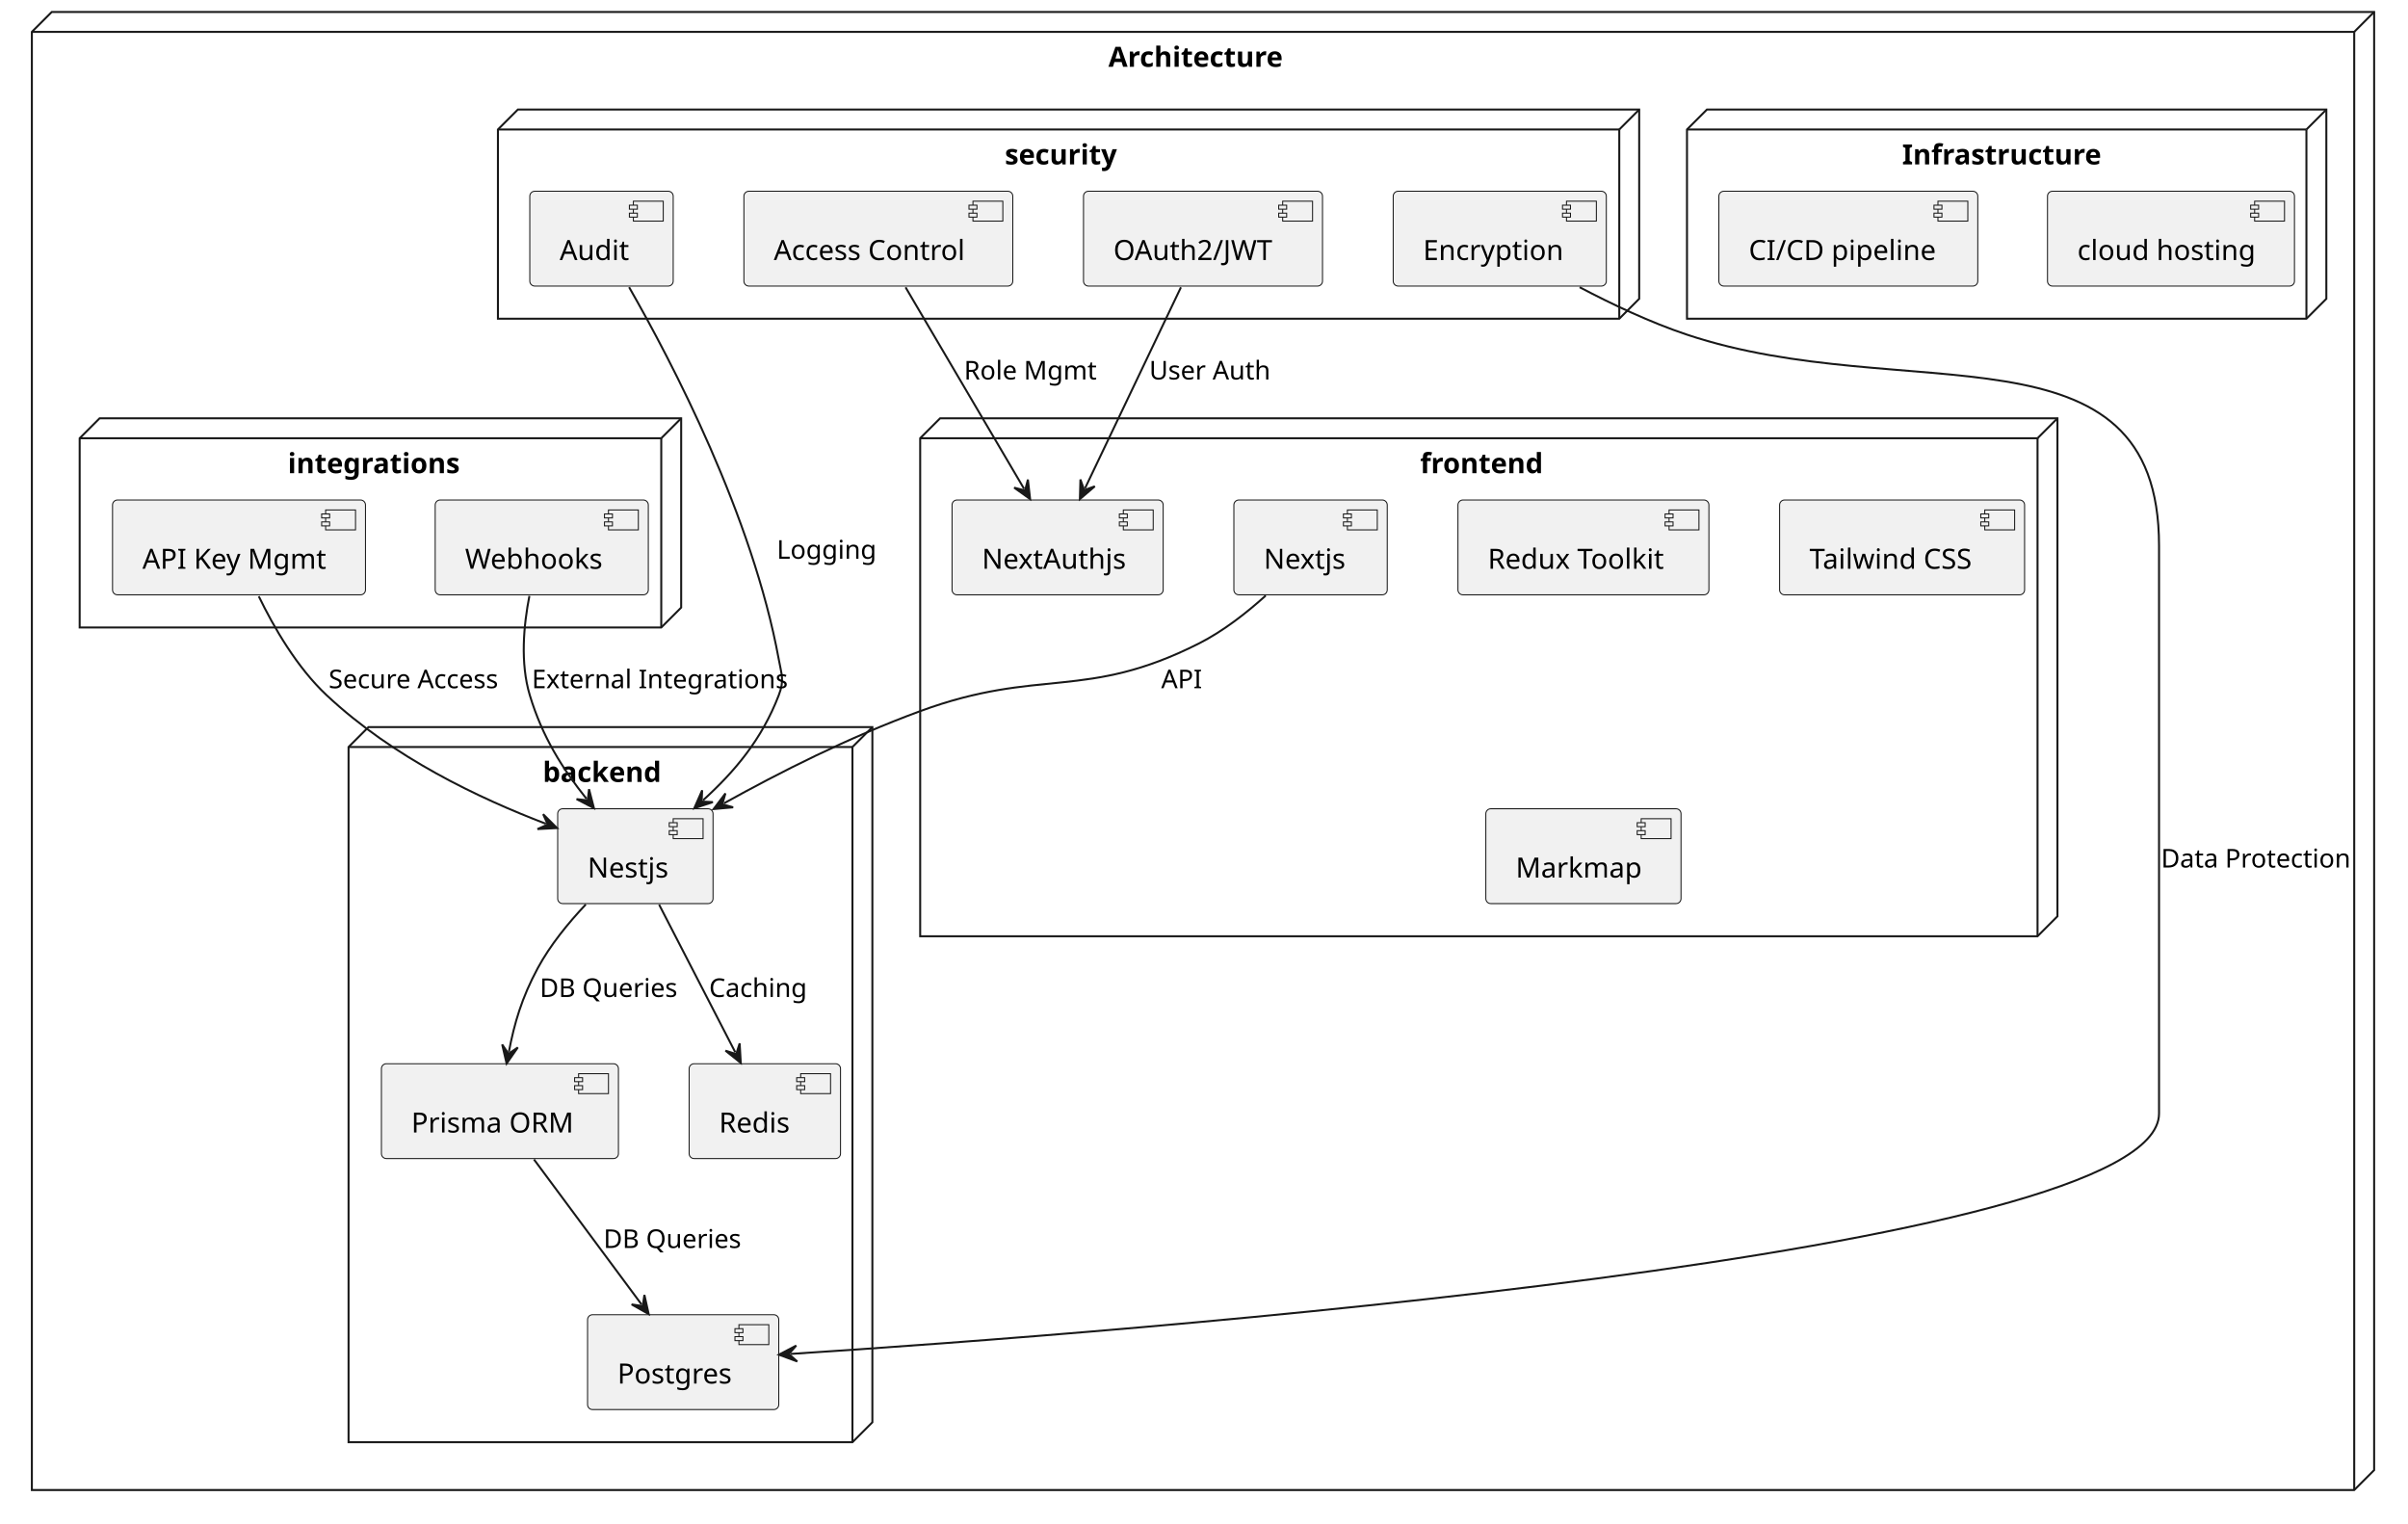
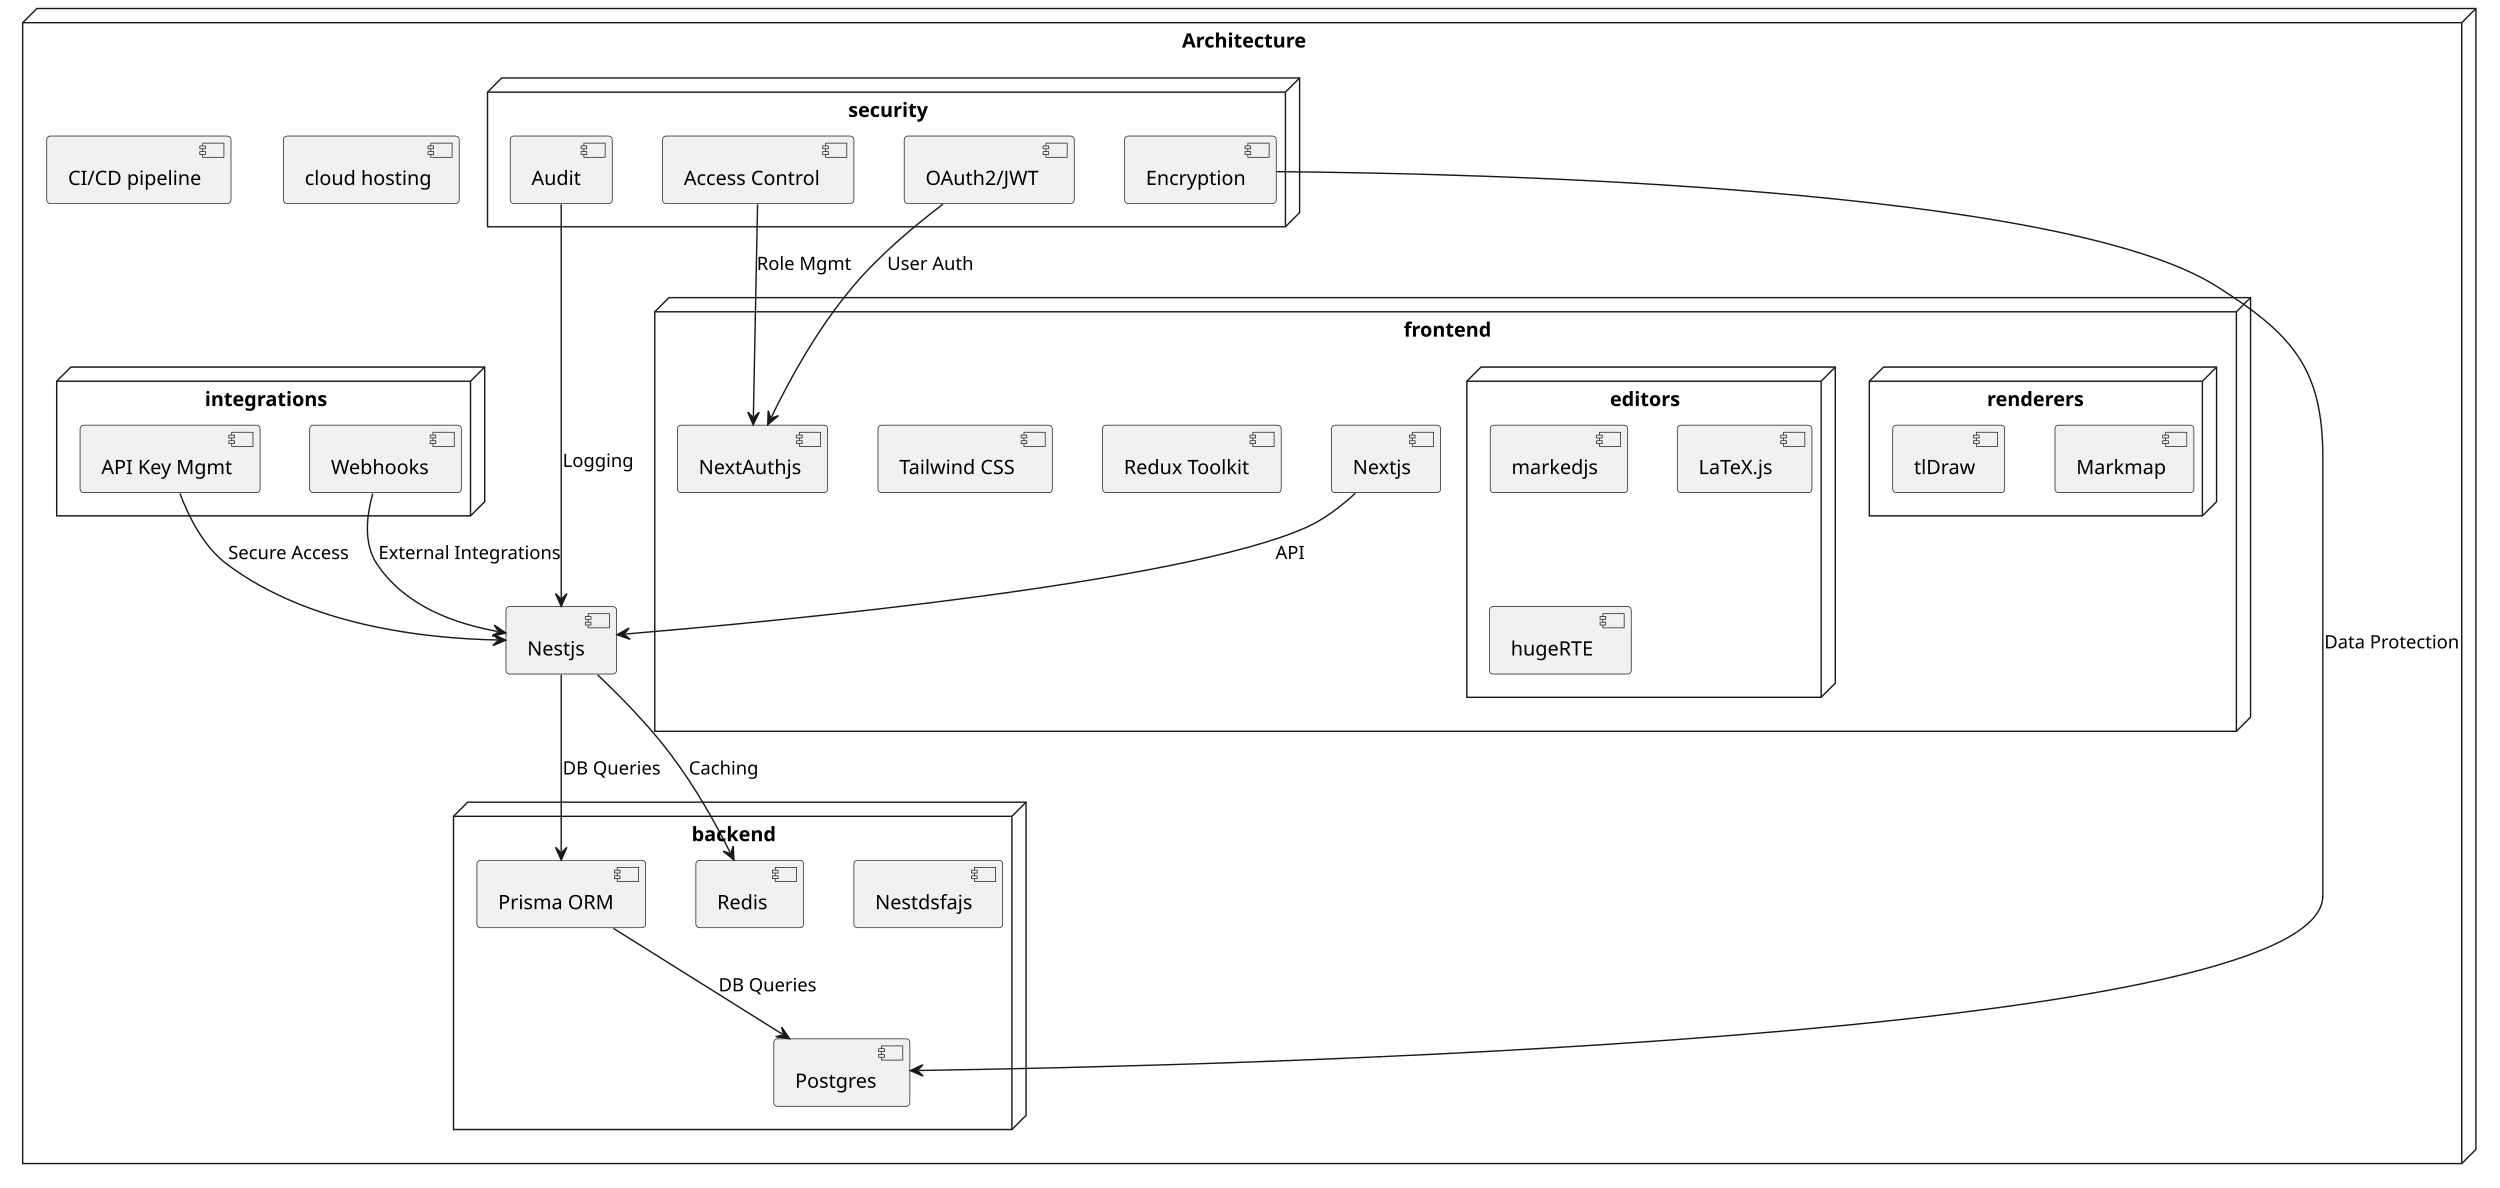
- <svg xmlns="http://www.w3.org/2000/svg" contentStyleType="text/css" height="765px" preserveAspectRatio="none" style="width:1209px;height:765px;background:#FFFFFF;" version="1.1" viewBox="0 0 1209 765" width="1209px" zoomAndPan="magnify">
+ <svg xmlns="http://www.w3.org/2000/svg" contentStyleType="text/css" height="838px" preserveAspectRatio="none" style="width:1764px;height:838px;background:#FFFFFF;" version="1.1" viewBox="0 0 1764 838" width="1764px" zoomAndPan="magnify">
  <defs />
  <g>
    <g id="cluster_Architecture">
-       <polygon fill="none" points="16,16,26,6,1192,6,1192,738,1182,748,16,748,16,16" style="stroke:#181818;stroke-width:1.0;" />
-       <line style="stroke:#181818;stroke-width:1.0;" x1="1182" x2="1192" y1="16" y2="6" />
-       <line style="stroke:#181818;stroke-width:1.0;" x1="16" x2="1182" y1="16" y2="16" />
-       <line style="stroke:#181818;stroke-width:1.0;" x1="1182" x2="1182" y1="16" y2="748" />
-       <text fill="#000000" font-family="sans-serif" font-size="14" font-weight="bold" lengthAdjust="spacing" textLength="87" x="556.5" y="33.533">Architecture</text>
-     </g>
-     <g id="cluster_Infrastructure">
-       <polygon fill="none" points="847,65,857,55,1168,55,1168,150,1158,160,847,160,847,65" style="stroke:#181818;stroke-width:1.0;" />
-       <line style="stroke:#181818;stroke-width:1.0;" x1="1158" x2="1168" y1="65" y2="55" />
-       <line style="stroke:#181818;stroke-width:1.0;" x1="847" x2="1158" y1="65" y2="65" />
-       <line style="stroke:#181818;stroke-width:1.0;" x1="1158" x2="1158" y1="65" y2="160" />
-       <text fill="#000000" font-family="sans-serif" font-size="14" font-weight="bold" lengthAdjust="spacing" textLength="97" x="955" y="82.533">Infrastructure</text>
+       <polygon fill="none" points="16,16,26,6,1747,6,1747,811,1737,821,16,821,16,16" style="stroke:#181818;stroke-width:1.0;" />
+       <line style="stroke:#181818;stroke-width:1.0;" x1="1737" x2="1747" y1="16" y2="6" />
+       <line style="stroke:#181818;stroke-width:1.0;" x1="16" x2="1737" y1="16" y2="16" />
+       <line style="stroke:#181818;stroke-width:1.0;" x1="1737" x2="1737" y1="16" y2="821" />
+       <text fill="#000000" font-family="sans-serif" font-size="14" font-weight="bold" lengthAdjust="spacing" textLength="87" x="834" y="33.533">Architecture</text>
    </g>
    <g id="cluster_security">
-       <polygon fill="none" points="250,65,260,55,823,55,823,150,813,160,250,160,250,65" style="stroke:#181818;stroke-width:1.0;" />
-       <line style="stroke:#181818;stroke-width:1.0;" x1="813" x2="823" y1="65" y2="55" />
-       <line style="stroke:#181818;stroke-width:1.0;" x1="250" x2="813" y1="65" y2="65" />
-       <line style="stroke:#181818;stroke-width:1.0;" x1="813" x2="813" y1="65" y2="160" />
-       <text fill="#000000" font-family="sans-serif" font-size="14" font-weight="bold" lengthAdjust="spacing" textLength="56" x="504.5" y="82.533">security</text>
+       <polygon fill="none" points="344,65,354,55,917,55,917,150,907,160,344,160,344,65" style="stroke:#181818;stroke-width:1.0;" />
+       <line style="stroke:#181818;stroke-width:1.0;" x1="907" x2="917" y1="65" y2="55" />
+       <line style="stroke:#181818;stroke-width:1.0;" x1="344" x2="907" y1="65" y2="65" />
+       <line style="stroke:#181818;stroke-width:1.0;" x1="907" x2="907" y1="65" y2="160" />
+       <text fill="#000000" font-family="sans-serif" font-size="14" font-weight="bold" lengthAdjust="spacing" textLength="56" x="598.5" y="82.533">security</text>
    </g>
    <g id="cluster_frontend">
-       <polygon fill="none" points="462,220,472,210,1033,210,1033,460,1023,470,462,470,462,220" style="stroke:#181818;stroke-width:1.0;" />
-       <line style="stroke:#181818;stroke-width:1.0;" x1="1023" x2="1033" y1="220" y2="210" />
-       <line style="stroke:#181818;stroke-width:1.0;" x1="462" x2="1023" y1="220" y2="220" />
-       <line style="stroke:#181818;stroke-width:1.0;" x1="1023" x2="1023" y1="220" y2="470" />
-       <text fill="#000000" font-family="sans-serif" font-size="14" font-weight="bold" lengthAdjust="spacing" textLength="61" x="713" y="237.533">frontend</text>
+       <polygon fill="none" points="462,220,472,210,1588,210,1588,506,1578,516,462,516,462,220" style="stroke:#181818;stroke-width:1.0;" />
+       <line style="stroke:#181818;stroke-width:1.0;" x1="1578" x2="1588" y1="220" y2="210" />
+       <line style="stroke:#181818;stroke-width:1.0;" x1="462" x2="1578" y1="220" y2="220" />
+       <line style="stroke:#181818;stroke-width:1.0;" x1="1578" x2="1578" y1="220" y2="516" />
+       <text fill="#000000" font-family="sans-serif" font-size="14" font-weight="bold" lengthAdjust="spacing" textLength="61" x="990.5" y="237.533">frontend</text>
+     </g>
+     <g id="cluster_renderers">
+       <polygon fill="none" points="1319,269,1329,259,1564,259,1564,354,1554,364,1319,364,1319,269" style="stroke:#181818;stroke-width:1.0;" />
+       <line style="stroke:#181818;stroke-width:1.0;" x1="1554" x2="1564" y1="269" y2="259" />
+       <line style="stroke:#181818;stroke-width:1.0;" x1="1319" x2="1554" y1="269" y2="269" />
+       <line style="stroke:#181818;stroke-width:1.0;" x1="1554" x2="1554" y1="269" y2="364" />
+       <text fill="#000000" font-family="sans-serif" font-size="14" font-weight="bold" lengthAdjust="spacing" textLength="71" x="1402" y="286.533">renderers</text>
+     </g>
+     <g id="cluster_editors">
+       <polygon fill="none" points="1035,269,1045,259,1295,259,1295,482,1285,492,1035,492,1035,269" style="stroke:#181818;stroke-width:1.0;" />
+       <line style="stroke:#181818;stroke-width:1.0;" x1="1285" x2="1295" y1="269" y2="259" />
+       <line style="stroke:#181818;stroke-width:1.0;" x1="1035" x2="1285" y1="269" y2="269" />
+       <line style="stroke:#181818;stroke-width:1.0;" x1="1285" x2="1285" y1="269" y2="492" />
+       <text fill="#000000" font-family="sans-serif" font-size="14" font-weight="bold" lengthAdjust="spacing" textLength="50" x="1136" y="286.533">editors</text>
    </g>
    <g id="cluster_backend">
-       <polygon fill="none" points="175,375,185,365,438,365,438,714,428,724,175,724,175,375" style="stroke:#181818;stroke-width:1.0;" />
-       <line style="stroke:#181818;stroke-width:1.0;" x1="428" x2="438" y1="375" y2="365" />
-       <line style="stroke:#181818;stroke-width:1.0;" x1="175" x2="428" y1="375" y2="375" />
-       <line style="stroke:#181818;stroke-width:1.0;" x1="428" x2="428" y1="375" y2="724" />
-       <text fill="#000000" font-family="sans-serif" font-size="14" font-weight="bold" lengthAdjust="spacing" textLength="60" x="272.5" y="392.533">backend</text>
+       <polygon fill="none" points="320,576,330,566,724,566,724,787,714,797,320,797,320,576" style="stroke:#181818;stroke-width:1.0;" />
+       <line style="stroke:#181818;stroke-width:1.0;" x1="714" x2="724" y1="576" y2="566" />
+       <line style="stroke:#181818;stroke-width:1.0;" x1="320" x2="714" y1="576" y2="576" />
+       <line style="stroke:#181818;stroke-width:1.0;" x1="714" x2="714" y1="576" y2="797" />
+       <text fill="#000000" font-family="sans-serif" font-size="14" font-weight="bold" lengthAdjust="spacing" textLength="60" x="488" y="593.533">backend</text>
    </g>
    <g id="cluster_integrations">
-       <polygon fill="none" points="40,220,50,210,342,210,342,305,332,315,40,315,40,220" style="stroke:#181818;stroke-width:1.0;" />
-       <line style="stroke:#181818;stroke-width:1.0;" x1="332" x2="342" y1="220" y2="210" />
-       <line style="stroke:#181818;stroke-width:1.0;" x1="40" x2="332" y1="220" y2="220" />
-       <line style="stroke:#181818;stroke-width:1.0;" x1="332" x2="332" y1="220" y2="315" />
-       <text fill="#000000" font-family="sans-serif" font-size="14" font-weight="bold" lengthAdjust="spacing" textLength="85" x="144.5" y="237.533">integrations</text>
+       <polygon fill="none" points="40,269,50,259,342,259,342,354,332,364,40,364,40,269" style="stroke:#181818;stroke-width:1.0;" />
+       <line style="stroke:#181818;stroke-width:1.0;" x1="332" x2="342" y1="269" y2="259" />
+       <line style="stroke:#181818;stroke-width:1.0;" x1="40" x2="332" y1="269" y2="269" />
+       <line style="stroke:#181818;stroke-width:1.0;" x1="332" x2="332" y1="269" y2="364" />
+       <text fill="#000000" font-family="sans-serif" font-size="14" font-weight="bold" lengthAdjust="spacing" textLength="85" x="144.5" y="286.533">integrations</text>
    </g>
    <g id="elem_cloud hosting">
-       <rect fill="#F1F1F1" height="47.609" rx="2.5" ry="2.5" style="stroke:#181818;stroke-width:0.5;" width="124" x="1028" y="96" />
-       <rect fill="#F1F1F1" height="10" style="stroke:#181818;stroke-width:0.5;" width="15" x="1132" y="101" />
-       <rect fill="#F1F1F1" height="2" style="stroke:#181818;stroke-width:0.5;" width="4" x="1130" y="103" />
-       <rect fill="#F1F1F1" height="2" style="stroke:#181818;stroke-width:0.5;" width="4" x="1130" y="107" />
-       <text fill="#000000" font-family="sans-serif" font-size="14" lengthAdjust="spacing" textLength="84" x="1043" y="130.533">cloud hosting</text>
+       <rect fill="#F1F1F1" height="47.609" rx="2.5" ry="2.5" style="stroke:#181818;stroke-width:0.5;" width="124" x="200" y="96" />
+       <rect fill="#F1F1F1" height="10" style="stroke:#181818;stroke-width:0.5;" width="15" x="304" y="101" />
+       <rect fill="#F1F1F1" height="2" style="stroke:#181818;stroke-width:0.5;" width="4" x="302" y="103" />
+       <rect fill="#F1F1F1" height="2" style="stroke:#181818;stroke-width:0.5;" width="4" x="302" y="107" />
+       <text fill="#000000" font-family="sans-serif" font-size="14" lengthAdjust="spacing" textLength="84" x="215" y="130.533">cloud hosting</text>
    </g>
    <g id="elem_CI/CD pipeline">
-       <rect fill="#F1F1F1" height="47.609" rx="2.5" ry="2.5" style="stroke:#181818;stroke-width:0.5;" width="130" x="863" y="96" />
-       <rect fill="#F1F1F1" height="10" style="stroke:#181818;stroke-width:0.5;" width="15" x="973" y="101" />
-       <rect fill="#F1F1F1" height="2" style="stroke:#181818;stroke-width:0.5;" width="4" x="971" y="103" />
-       <rect fill="#F1F1F1" height="2" style="stroke:#181818;stroke-width:0.5;" width="4" x="971" y="107" />
-       <text fill="#000000" font-family="sans-serif" font-size="14" lengthAdjust="spacing" textLength="90" x="878" y="130.533">CI/CD pipeline</text>
+       <rect fill="#F1F1F1" height="47.609" rx="2.5" ry="2.5" style="stroke:#181818;stroke-width:0.5;" width="130" x="33" y="96" />
+       <rect fill="#F1F1F1" height="10" style="stroke:#181818;stroke-width:0.5;" width="15" x="143" y="101" />
+       <rect fill="#F1F1F1" height="2" style="stroke:#181818;stroke-width:0.5;" width="4" x="141" y="103" />
+       <rect fill="#F1F1F1" height="2" style="stroke:#181818;stroke-width:0.5;" width="4" x="141" y="107" />
+       <text fill="#000000" font-family="sans-serif" font-size="14" lengthAdjust="spacing" textLength="90" x="48" y="130.533">CI/CD pipeline</text>
+     </g>
+     <g id="elem_Nestjs">
+       <rect fill="#F1F1F1" height="47.609" rx="2.5" ry="2.5" style="stroke:#181818;stroke-width:0.5;" width="78" x="357" y="428" />
+       <rect fill="#F1F1F1" height="10" style="stroke:#181818;stroke-width:0.5;" width="15" x="415" y="433" />
+       <rect fill="#F1F1F1" height="2" style="stroke:#181818;stroke-width:0.5;" width="4" x="413" y="435" />
+       <rect fill="#F1F1F1" height="2" style="stroke:#181818;stroke-width:0.5;" width="4" x="413" y="439" />
+       <text fill="#000000" font-family="sans-serif" font-size="14" lengthAdjust="spacing" textLength="38" x="372" y="462.533">Nestjs</text>
    </g>
    <g id="elem_Access Control">
-       <rect fill="#F1F1F1" height="47.609" rx="2.5" ry="2.5" style="stroke:#181818;stroke-width:0.5;" width="135" x="373.5" y="96" />
-       <rect fill="#F1F1F1" height="10" style="stroke:#181818;stroke-width:0.5;" width="15" x="488.5" y="101" />
-       <rect fill="#F1F1F1" height="2" style="stroke:#181818;stroke-width:0.5;" width="4" x="486.5" y="103" />
-       <rect fill="#F1F1F1" height="2" style="stroke:#181818;stroke-width:0.5;" width="4" x="486.5" y="107" />
-       <text fill="#000000" font-family="sans-serif" font-size="14" lengthAdjust="spacing" textLength="95" x="388.5" y="130.533">Access Control</text>
+       <rect fill="#F1F1F1" height="47.609" rx="2.5" ry="2.5" style="stroke:#181818;stroke-width:0.5;" width="135" x="467.5" y="96" />
+       <rect fill="#F1F1F1" height="10" style="stroke:#181818;stroke-width:0.5;" width="15" x="582.5" y="101" />
+       <rect fill="#F1F1F1" height="2" style="stroke:#181818;stroke-width:0.5;" width="4" x="580.5" y="103" />
+       <rect fill="#F1F1F1" height="2" style="stroke:#181818;stroke-width:0.5;" width="4" x="580.5" y="107" />
+       <text fill="#000000" font-family="sans-serif" font-size="14" lengthAdjust="spacing" textLength="95" x="482.5" y="130.533">Access Control</text>
    </g>
    <g id="elem_Encryption">
-       <rect fill="#F1F1F1" height="47.609" rx="2.5" ry="2.5" style="stroke:#181818;stroke-width:0.5;" width="107" x="699.5" y="96" />
-       <rect fill="#F1F1F1" height="10" style="stroke:#181818;stroke-width:0.5;" width="15" x="786.5" y="101" />
-       <rect fill="#F1F1F1" height="2" style="stroke:#181818;stroke-width:0.5;" width="4" x="784.5" y="103" />
-       <rect fill="#F1F1F1" height="2" style="stroke:#181818;stroke-width:0.5;" width="4" x="784.5" y="107" />
-       <text fill="#000000" font-family="sans-serif" font-size="14" lengthAdjust="spacing" textLength="67" x="714.5" y="130.533">Encryption</text>
+       <rect fill="#F1F1F1" height="47.609" rx="2.5" ry="2.5" style="stroke:#181818;stroke-width:0.5;" width="107" x="793.5" y="96" />
+       <rect fill="#F1F1F1" height="10" style="stroke:#181818;stroke-width:0.5;" width="15" x="880.5" y="101" />
+       <rect fill="#F1F1F1" height="2" style="stroke:#181818;stroke-width:0.5;" width="4" x="878.5" y="103" />
+       <rect fill="#F1F1F1" height="2" style="stroke:#181818;stroke-width:0.5;" width="4" x="878.5" y="107" />
+       <text fill="#000000" font-family="sans-serif" font-size="14" lengthAdjust="spacing" textLength="67" x="808.5" y="130.533">Encryption</text>
    </g>
    <g id="elem_OAuth2/JWT">
-       <rect fill="#F1F1F1" height="47.609" rx="2.5" ry="2.5" style="stroke:#181818;stroke-width:0.5;" width="120" x="544" y="96" />
-       <rect fill="#F1F1F1" height="10" style="stroke:#181818;stroke-width:0.5;" width="15" x="644" y="101" />
-       <rect fill="#F1F1F1" height="2" style="stroke:#181818;stroke-width:0.5;" width="4" x="642" y="103" />
-       <rect fill="#F1F1F1" height="2" style="stroke:#181818;stroke-width:0.5;" width="4" x="642" y="107" />
-       <text fill="#000000" font-family="sans-serif" font-size="14" lengthAdjust="spacing" textLength="80" x="559" y="130.533">OAuth2/JWT</text>
+       <rect fill="#F1F1F1" height="47.609" rx="2.5" ry="2.5" style="stroke:#181818;stroke-width:0.5;" width="120" x="638" y="96" />
+       <rect fill="#F1F1F1" height="10" style="stroke:#181818;stroke-width:0.5;" width="15" x="738" y="101" />
+       <rect fill="#F1F1F1" height="2" style="stroke:#181818;stroke-width:0.5;" width="4" x="736" y="103" />
+       <rect fill="#F1F1F1" height="2" style="stroke:#181818;stroke-width:0.5;" width="4" x="736" y="107" />
+       <text fill="#000000" font-family="sans-serif" font-size="14" lengthAdjust="spacing" textLength="80" x="653" y="130.533">OAuth2/JWT</text>
    </g>
    <g id="elem_Audit">
-       <rect fill="#F1F1F1" height="47.609" rx="2.5" ry="2.5" style="stroke:#181818;stroke-width:0.5;" width="72" x="266" y="96" />
-       <rect fill="#F1F1F1" height="10" style="stroke:#181818;stroke-width:0.5;" width="15" x="318" y="101" />
-       <rect fill="#F1F1F1" height="2" style="stroke:#181818;stroke-width:0.5;" width="4" x="316" y="103" />
-       <rect fill="#F1F1F1" height="2" style="stroke:#181818;stroke-width:0.5;" width="4" x="316" y="107" />
-       <text fill="#000000" font-family="sans-serif" font-size="14" lengthAdjust="spacing" textLength="32" x="281" y="130.533">Audit</text>
+       <rect fill="#F1F1F1" height="47.609" rx="2.5" ry="2.5" style="stroke:#181818;stroke-width:0.5;" width="72" x="360" y="96" />
+       <rect fill="#F1F1F1" height="10" style="stroke:#181818;stroke-width:0.5;" width="15" x="412" y="101" />
+       <rect fill="#F1F1F1" height="2" style="stroke:#181818;stroke-width:0.5;" width="4" x="410" y="103" />
+       <rect fill="#F1F1F1" height="2" style="stroke:#181818;stroke-width:0.5;" width="4" x="410" y="107" />
+       <text fill="#000000" font-family="sans-serif" font-size="14" lengthAdjust="spacing" textLength="32" x="375" y="130.533">Audit</text>
    </g>
    <g id="elem_Nextjs">
-       <rect fill="#F1F1F1" height="47.609" rx="2.5" ry="2.5" style="stroke:#181818;stroke-width:0.5;" width="77" x="619.5" y="251" />
-       <rect fill="#F1F1F1" height="10" style="stroke:#181818;stroke-width:0.5;" width="15" x="676.5" y="256" />
-       <rect fill="#F1F1F1" height="2" style="stroke:#181818;stroke-width:0.5;" width="4" x="674.5" y="258" />
-       <rect fill="#F1F1F1" height="2" style="stroke:#181818;stroke-width:0.5;" width="4" x="674.5" y="262" />
-       <text fill="#000000" font-family="sans-serif" font-size="14" lengthAdjust="spacing" textLength="37" x="634.5" y="285.533">Nextjs</text>
+       <rect fill="#F1F1F1" height="47.609" rx="2.5" ry="2.5" style="stroke:#181818;stroke-width:0.5;" width="77" x="939.5" y="300" />
+       <rect fill="#F1F1F1" height="10" style="stroke:#181818;stroke-width:0.5;" width="15" x="996.5" y="305" />
+       <rect fill="#F1F1F1" height="2" style="stroke:#181818;stroke-width:0.5;" width="4" x="994.5" y="307" />
+       <rect fill="#F1F1F1" height="2" style="stroke:#181818;stroke-width:0.5;" width="4" x="994.5" y="311" />
+       <text fill="#000000" font-family="sans-serif" font-size="14" lengthAdjust="spacing" textLength="37" x="954.5" y="334.533">Nextjs</text>
    </g>
    <g id="elem_Redux Toolkit">
-       <rect fill="#F1F1F1" height="47.609" rx="2.5" ry="2.5" style="stroke:#181818;stroke-width:0.5;" width="126" x="732" y="251" />
-       <rect fill="#F1F1F1" height="10" style="stroke:#181818;stroke-width:0.5;" width="15" x="838" y="256" />
-       <rect fill="#F1F1F1" height="2" style="stroke:#181818;stroke-width:0.5;" width="4" x="836" y="258" />
-       <rect fill="#F1F1F1" height="2" style="stroke:#181818;stroke-width:0.5;" width="4" x="836" y="262" />
-       <text fill="#000000" font-family="sans-serif" font-size="14" lengthAdjust="spacing" textLength="86" x="747" y="285.533">Redux Toolkit</text>
+       <rect fill="#F1F1F1" height="47.609" rx="2.5" ry="2.5" style="stroke:#181818;stroke-width:0.5;" width="126" x="778" y="300" />
+       <rect fill="#F1F1F1" height="10" style="stroke:#181818;stroke-width:0.5;" width="15" x="884" y="305" />
+       <rect fill="#F1F1F1" height="2" style="stroke:#181818;stroke-width:0.5;" width="4" x="882" y="307" />
+       <rect fill="#F1F1F1" height="2" style="stroke:#181818;stroke-width:0.5;" width="4" x="882" y="311" />
+       <text fill="#000000" font-family="sans-serif" font-size="14" lengthAdjust="spacing" textLength="86" x="793" y="334.533">Redux Toolkit</text>
    </g>
    <g id="elem_Tailwind CSS">
-       <rect fill="#F1F1F1" height="47.609" rx="2.5" ry="2.5" style="stroke:#181818;stroke-width:0.5;" width="123" x="893.5" y="251" />
-       <rect fill="#F1F1F1" height="10" style="stroke:#181818;stroke-width:0.5;" width="15" x="996.5" y="256" />
-       <rect fill="#F1F1F1" height="2" style="stroke:#181818;stroke-width:0.5;" width="4" x="994.5" y="258" />
-       <rect fill="#F1F1F1" height="2" style="stroke:#181818;stroke-width:0.5;" width="4" x="994.5" y="262" />
-       <text fill="#000000" font-family="sans-serif" font-size="14" lengthAdjust="spacing" textLength="83" x="908.5" y="285.533">Tailwind CSS</text>
+       <rect fill="#F1F1F1" height="47.609" rx="2.5" ry="2.5" style="stroke:#181818;stroke-width:0.5;" width="123" x="619.5" y="300" />
+       <rect fill="#F1F1F1" height="10" style="stroke:#181818;stroke-width:0.5;" width="15" x="722.5" y="305" />
+       <rect fill="#F1F1F1" height="2" style="stroke:#181818;stroke-width:0.5;" width="4" x="720.5" y="307" />
+       <rect fill="#F1F1F1" height="2" style="stroke:#181818;stroke-width:0.5;" width="4" x="720.5" y="311" />
+       <text fill="#000000" font-family="sans-serif" font-size="14" lengthAdjust="spacing" textLength="83" x="634.5" y="334.533">Tailwind CSS</text>
+     </g>
+     <g id="elem_NextAuthjs">
+       <rect fill="#F1F1F1" height="47.609" rx="2.5" ry="2.5" style="stroke:#181818;stroke-width:0.5;" width="106" x="478" y="300" />
+       <rect fill="#F1F1F1" height="10" style="stroke:#181818;stroke-width:0.5;" width="15" x="564" y="305" />
+       <rect fill="#F1F1F1" height="2" style="stroke:#181818;stroke-width:0.5;" width="4" x="562" y="307" />
+       <rect fill="#F1F1F1" height="2" style="stroke:#181818;stroke-width:0.5;" width="4" x="562" y="311" />
+       <text fill="#000000" font-family="sans-serif" font-size="14" lengthAdjust="spacing" textLength="66" x="493" y="334.533">NextAuthjs</text>
    </g>
    <g id="elem_Markmap">
-       <rect fill="#F1F1F1" height="47.609" rx="2.5" ry="2.5" style="stroke:#181818;stroke-width:0.5;" width="98" x="746" y="406" />
-       <rect fill="#F1F1F1" height="10" style="stroke:#181818;stroke-width:0.5;" width="15" x="824" y="411" />
-       <rect fill="#F1F1F1" height="2" style="stroke:#181818;stroke-width:0.5;" width="4" x="822" y="413" />
-       <rect fill="#F1F1F1" height="2" style="stroke:#181818;stroke-width:0.5;" width="4" x="822" y="417" />
-       <text fill="#000000" font-family="sans-serif" font-size="14" lengthAdjust="spacing" textLength="58" x="761" y="440.533">Markmap</text>
-     </g>
-     <g id="elem_NextAuthjs">
-       <rect fill="#F1F1F1" height="47.609" rx="2.5" ry="2.5" style="stroke:#181818;stroke-width:0.5;" width="106" x="478" y="251" />
-       <rect fill="#F1F1F1" height="10" style="stroke:#181818;stroke-width:0.5;" width="15" x="564" y="256" />
-       <rect fill="#F1F1F1" height="2" style="stroke:#181818;stroke-width:0.5;" width="4" x="562" y="258" />
-       <rect fill="#F1F1F1" height="2" style="stroke:#181818;stroke-width:0.5;" width="4" x="562" y="262" />
-       <text fill="#000000" font-family="sans-serif" font-size="14" lengthAdjust="spacing" textLength="66" x="493" y="285.533">NextAuthjs</text>
-     </g>
-     <g id="elem_Nestjs">
-       <rect fill="#F1F1F1" height="47.609" rx="2.5" ry="2.5" style="stroke:#181818;stroke-width:0.5;" width="78" x="280" y="406" />
-       <rect fill="#F1F1F1" height="10" style="stroke:#181818;stroke-width:0.5;" width="15" x="338" y="411" />
-       <rect fill="#F1F1F1" height="2" style="stroke:#181818;stroke-width:0.5;" width="4" x="336" y="413" />
-       <rect fill="#F1F1F1" height="2" style="stroke:#181818;stroke-width:0.5;" width="4" x="336" y="417" />
-       <text fill="#000000" font-family="sans-serif" font-size="14" lengthAdjust="spacing" textLength="38" x="295" y="440.533">Nestjs</text>
+       <rect fill="#F1F1F1" height="47.609" rx="2.5" ry="2.5" style="stroke:#181818;stroke-width:0.5;" width="98" x="1450" y="300" />
+       <rect fill="#F1F1F1" height="10" style="stroke:#181818;stroke-width:0.5;" width="15" x="1528" y="305" />
+       <rect fill="#F1F1F1" height="2" style="stroke:#181818;stroke-width:0.5;" width="4" x="1526" y="307" />
+       <rect fill="#F1F1F1" height="2" style="stroke:#181818;stroke-width:0.5;" width="4" x="1526" y="311" />
+       <text fill="#000000" font-family="sans-serif" font-size="14" lengthAdjust="spacing" textLength="58" x="1465" y="334.533">Markmap</text>
+     </g>
+     <g id="elem_tlDraw">
+       <rect fill="#F1F1F1" height="47.609" rx="2.5" ry="2.5" style="stroke:#181818;stroke-width:0.5;" width="79" x="1335.5" y="300" />
+       <rect fill="#F1F1F1" height="10" style="stroke:#181818;stroke-width:0.5;" width="15" x="1394.5" y="305" />
+       <rect fill="#F1F1F1" height="2" style="stroke:#181818;stroke-width:0.5;" width="4" x="1392.5" y="307" />
+       <rect fill="#F1F1F1" height="2" style="stroke:#181818;stroke-width:0.5;" width="4" x="1392.5" y="311" />
+       <text fill="#000000" font-family="sans-serif" font-size="14" lengthAdjust="spacing" textLength="39" x="1350.5" y="334.533">tlDraw</text>
+     </g>
+     <g id="elem_markedjs">
+       <rect fill="#F1F1F1" height="47.609" rx="2.5" ry="2.5" style="stroke:#181818;stroke-width:0.5;" width="97" x="1051.5" y="300" />
+       <rect fill="#F1F1F1" height="10" style="stroke:#181818;stroke-width:0.5;" width="15" x="1128.5" y="305" />
+       <rect fill="#F1F1F1" height="2" style="stroke:#181818;stroke-width:0.5;" width="4" x="1126.5" y="307" />
+       <rect fill="#F1F1F1" height="2" style="stroke:#181818;stroke-width:0.5;" width="4" x="1126.5" y="311" />
+       <text fill="#000000" font-family="sans-serif" font-size="14" lengthAdjust="spacing" textLength="57" x="1066.5" y="334.533">markedjs</text>
+     </g>
+     <g id="elem_LaTeX.js">
+       <rect fill="#F1F1F1" height="47.609" rx="2.5" ry="2.5" style="stroke:#181818;stroke-width:0.5;" width="95" x="1183.5" y="300" />
+       <rect fill="#F1F1F1" height="10" style="stroke:#181818;stroke-width:0.5;" width="15" x="1258.5" y="305" />
+       <rect fill="#F1F1F1" height="2" style="stroke:#181818;stroke-width:0.5;" width="4" x="1256.5" y="307" />
+       <rect fill="#F1F1F1" height="2" style="stroke:#181818;stroke-width:0.5;" width="4" x="1256.5" y="311" />
+       <text fill="#000000" font-family="sans-serif" font-size="14" lengthAdjust="spacing" textLength="55" x="1198.5" y="334.533">LaTeX.js</text>
+     </g>
+     <g id="elem_hugeRTE">
+       <rect fill="#F1F1F1" height="47.609" rx="2.5" ry="2.5" style="stroke:#181818;stroke-width:0.5;" width="100" x="1051" y="428" />
+       <rect fill="#F1F1F1" height="10" style="stroke:#181818;stroke-width:0.5;" width="15" x="1131" y="433" />
+       <rect fill="#F1F1F1" height="2" style="stroke:#181818;stroke-width:0.5;" width="4" x="1129" y="435" />
+       <rect fill="#F1F1F1" height="2" style="stroke:#181818;stroke-width:0.5;" width="4" x="1129" y="439" />
+       <text fill="#000000" font-family="sans-serif" font-size="14" lengthAdjust="spacing" textLength="60" x="1066" y="462.533">hugeRTE</text>
+     </g>
+     <g id="elem_Nestdsfajs">
+       <rect fill="#F1F1F1" height="47.609" rx="2.5" ry="2.5" style="stroke:#181818;stroke-width:0.5;" width="105" x="602.5" y="607" />
+       <rect fill="#F1F1F1" height="10" style="stroke:#181818;stroke-width:0.5;" width="15" x="687.5" y="612" />
+       <rect fill="#F1F1F1" height="2" style="stroke:#181818;stroke-width:0.5;" width="4" x="685.5" y="614" />
+       <rect fill="#F1F1F1" height="2" style="stroke:#181818;stroke-width:0.5;" width="4" x="685.5" y="618" />
+       <text fill="#000000" font-family="sans-serif" font-size="14" lengthAdjust="spacing" textLength="65" x="617.5" y="641.533">Nestdsfajs</text>
    </g>
    <g id="elem_Prisma ORM">
-       <rect fill="#F1F1F1" height="47.609" rx="2.5" ry="2.5" style="stroke:#181818;stroke-width:0.5;" width="119" x="191.5" y="534" />
-       <rect fill="#F1F1F1" height="10" style="stroke:#181818;stroke-width:0.5;" width="15" x="290.5" y="539" />
-       <rect fill="#F1F1F1" height="2" style="stroke:#181818;stroke-width:0.5;" width="4" x="288.5" y="541" />
-       <rect fill="#F1F1F1" height="2" style="stroke:#181818;stroke-width:0.5;" width="4" x="288.5" y="545" />
-       <text fill="#000000" font-family="sans-serif" font-size="14" lengthAdjust="spacing" textLength="79" x="206.5" y="568.533">Prisma ORM</text>
+       <rect fill="#F1F1F1" height="47.609" rx="2.5" ry="2.5" style="stroke:#181818;stroke-width:0.5;" width="119" x="336.5" y="607" />
+       <rect fill="#F1F1F1" height="10" style="stroke:#181818;stroke-width:0.5;" width="15" x="435.5" y="612" />
+       <rect fill="#F1F1F1" height="2" style="stroke:#181818;stroke-width:0.5;" width="4" x="433.5" y="614" />
+       <rect fill="#F1F1F1" height="2" style="stroke:#181818;stroke-width:0.5;" width="4" x="433.5" y="618" />
+       <text fill="#000000" font-family="sans-serif" font-size="14" lengthAdjust="spacing" textLength="79" x="351.5" y="641.533">Prisma ORM</text>
    </g>
    <g id="elem_Postgres">
-       <rect fill="#F1F1F1" height="47.609" rx="2.5" ry="2.5" style="stroke:#181818;stroke-width:0.5;" width="96" x="295" y="660" />
-       <rect fill="#F1F1F1" height="10" style="stroke:#181818;stroke-width:0.5;" width="15" x="371" y="665" />
-       <rect fill="#F1F1F1" height="2" style="stroke:#181818;stroke-width:0.5;" width="4" x="369" y="667" />
-       <rect fill="#F1F1F1" height="2" style="stroke:#181818;stroke-width:0.5;" width="4" x="369" y="671" />
-       <text fill="#000000" font-family="sans-serif" font-size="14" lengthAdjust="spacing" textLength="56" x="310" y="694.533">Postgres</text>
+       <rect fill="#F1F1F1" height="47.609" rx="2.5" ry="2.5" style="stroke:#181818;stroke-width:0.5;" width="96" x="546" y="733" />
+       <rect fill="#F1F1F1" height="10" style="stroke:#181818;stroke-width:0.5;" width="15" x="622" y="738" />
+       <rect fill="#F1F1F1" height="2" style="stroke:#181818;stroke-width:0.5;" width="4" x="620" y="740" />
+       <rect fill="#F1F1F1" height="2" style="stroke:#181818;stroke-width:0.5;" width="4" x="620" y="744" />
+       <text fill="#000000" font-family="sans-serif" font-size="14" lengthAdjust="spacing" textLength="56" x="561" y="767.533">Postgres</text>
    </g>
    <g id="elem_Redis">
-       <rect fill="#F1F1F1" height="47.609" rx="2.5" ry="2.5" style="stroke:#181818;stroke-width:0.5;" width="76" x="346" y="534" />
-       <rect fill="#F1F1F1" height="10" style="stroke:#181818;stroke-width:0.5;" width="15" x="402" y="539" />
-       <rect fill="#F1F1F1" height="2" style="stroke:#181818;stroke-width:0.5;" width="4" x="400" y="541" />
-       <rect fill="#F1F1F1" height="2" style="stroke:#181818;stroke-width:0.5;" width="4" x="400" y="545" />
-       <text fill="#000000" font-family="sans-serif" font-size="14" lengthAdjust="spacing" textLength="36" x="361" y="568.533">Redis</text>
+       <rect fill="#F1F1F1" height="47.609" rx="2.5" ry="2.5" style="stroke:#181818;stroke-width:0.5;" width="76" x="491" y="607" />
+       <rect fill="#F1F1F1" height="10" style="stroke:#181818;stroke-width:0.5;" width="15" x="547" y="612" />
+       <rect fill="#F1F1F1" height="2" style="stroke:#181818;stroke-width:0.5;" width="4" x="545" y="614" />
+       <rect fill="#F1F1F1" height="2" style="stroke:#181818;stroke-width:0.5;" width="4" x="545" y="618" />
+       <text fill="#000000" font-family="sans-serif" font-size="14" lengthAdjust="spacing" textLength="36" x="506" y="641.533">Redis</text>
    </g>
    <g id="elem_API Key Mgmt">
-       <rect fill="#F1F1F1" height="47.609" rx="2.5" ry="2.5" style="stroke:#181818;stroke-width:0.5;" width="127" x="56.5" y="251" />
-       <rect fill="#F1F1F1" height="10" style="stroke:#181818;stroke-width:0.5;" width="15" x="163.5" y="256" />
-       <rect fill="#F1F1F1" height="2" style="stroke:#181818;stroke-width:0.5;" width="4" x="161.5" y="258" />
-       <rect fill="#F1F1F1" height="2" style="stroke:#181818;stroke-width:0.5;" width="4" x="161.5" y="262" />
-       <text fill="#000000" font-family="sans-serif" font-size="14" lengthAdjust="spacing" textLength="87" x="71.5" y="285.533">API Key Mgmt</text>
+       <rect fill="#F1F1F1" height="47.609" rx="2.5" ry="2.5" style="stroke:#181818;stroke-width:0.5;" width="127" x="56.5" y="300" />
+       <rect fill="#F1F1F1" height="10" style="stroke:#181818;stroke-width:0.5;" width="15" x="163.5" y="305" />
+       <rect fill="#F1F1F1" height="2" style="stroke:#181818;stroke-width:0.5;" width="4" x="161.5" y="307" />
+       <rect fill="#F1F1F1" height="2" style="stroke:#181818;stroke-width:0.5;" width="4" x="161.5" y="311" />
+       <text fill="#000000" font-family="sans-serif" font-size="14" lengthAdjust="spacing" textLength="87" x="71.5" y="334.533">API Key Mgmt</text>
    </g>
    <g id="elem_Webhooks">
-       <rect fill="#F1F1F1" height="47.609" rx="2.5" ry="2.5" style="stroke:#181818;stroke-width:0.5;" width="107" x="218.5" y="251" />
-       <rect fill="#F1F1F1" height="10" style="stroke:#181818;stroke-width:0.5;" width="15" x="305.5" y="256" />
-       <rect fill="#F1F1F1" height="2" style="stroke:#181818;stroke-width:0.5;" width="4" x="303.5" y="258" />
-       <rect fill="#F1F1F1" height="2" style="stroke:#181818;stroke-width:0.5;" width="4" x="303.5" y="262" />
-       <text fill="#000000" font-family="sans-serif" font-size="14" lengthAdjust="spacing" textLength="67" x="233.5" y="285.533">Webhooks</text>
+       <rect fill="#F1F1F1" height="47.609" rx="2.5" ry="2.5" style="stroke:#181818;stroke-width:0.5;" width="107" x="218.5" y="300" />
+       <rect fill="#F1F1F1" height="10" style="stroke:#181818;stroke-width:0.5;" width="15" x="305.5" y="305" />
+       <rect fill="#F1F1F1" height="2" style="stroke:#181818;stroke-width:0.5;" width="4" x="303.5" y="307" />
+       <rect fill="#F1F1F1" height="2" style="stroke:#181818;stroke-width:0.5;" width="4" x="303.5" y="311" />
+       <text fill="#000000" font-family="sans-serif" font-size="14" lengthAdjust="spacing" textLength="67" x="233.5" y="334.533">Webhooks</text>
    </g>
    <g id="link_Encryption_Postgres">
-       <path d="M793.1,144.19 C809.39,152.76 828.65,161.88 847,168 C956.45,204.54 1084,158.61 1084,274 C1084,274 1084,274 1084,559 C1084,629.52 561.237,668.991 397.037,679.671 " fill="none" id="Encryption-to-Postgres" style="stroke:#181818;stroke-width:1.0;" />
-       <polygon fill="#181818" points="391.05,680.06,400.291,683.467,396.039,679.736,399.771,675.484,391.05,680.06" style="stroke:#181818;stroke-width:1.0;" />
-       <text fill="#000000" font-family="sans-serif" font-size="13" lengthAdjust="spacing" textLength="90" x="1085" y="435.495">Data Protection</text>
+       <path d="M900.76,121.12 C1047.92,122.37 1453.71,132.21 1564,202 C1617.46,235.83 1639,259.73 1639,323 C1639,323 1639,323 1639,632 C1639,733.74 853.829,752.219 648.309,755.329 " fill="none" id="Encryption-to-Postgres" style="stroke:#181818;stroke-width:1.0;" />
+       <polygon fill="#181818" points="642.31,755.42,651.37,759.283,647.309,755.344,651.248,751.284,642.31,755.42" style="stroke:#181818;stroke-width:1.0;" />
+       <text fill="#000000" font-family="sans-serif" font-size="13" lengthAdjust="spacing" textLength="90" x="1640" y="457.495">Data Protection</text>
    </g>
    <g id="link_Audit_Nestjs">
-       <path d="M315.86,144.18 C337.41,181.78 377.81,259.14 391,331 C392.44,338.87 393.87,341.53 391,349 C382.43,371.33 368.869,387.294 353.009,401.714 " fill="none" id="Audit-to-Nestjs" style="stroke:#181818;stroke-width:1.0;" />
-       <polygon fill="#181818" points="348.57,405.75,357.92,402.655,352.269,402.386,352.538,396.736,348.57,405.75" style="stroke:#181818;stroke-width:1.0;" />
-       <text fill="#000000" font-family="sans-serif" font-size="13" lengthAdjust="spacing" textLength="45" x="390" y="280.495">Logging</text>
+       <path d="M396,144.2 C396,204.8 396,361.26 396,421.82 " fill="none" id="Audit-to-Nestjs" style="stroke:#181818;stroke-width:1.0;" />
+       <polygon fill="#181818" points="396,427.82,400,418.82,396,422.82,392,418.82,396,427.82" style="stroke:#181818;stroke-width:1.0;" />
+       <text fill="#000000" font-family="sans-serif" font-size="13" lengthAdjust="spacing" textLength="45" x="397" y="329.495">Logging</text>
    </g>
    <g id="link_Nextjs_Nestjs">
-       <path d="M635.49,299 C625.89,307.65 614.12,316.87 602,323 C544.86,351.9 522.1,334.9 462,357 C425.61,370.38 391.658,387.651 363.528,403.241 " fill="none" id="Nextjs-to-Nestjs" style="stroke:#181818;stroke-width:1.0;" />
-       <polygon fill="#181818" points="358.28,406.15,368.091,405.286,362.653,403.726,364.213,398.289,358.28,406.15" style="stroke:#181818;stroke-width:1.0;" />
-       <text fill="#000000" font-family="sans-serif" font-size="13" lengthAdjust="spacing" textLength="21" x="583" y="345.495">API</text>
+       <path d="M956.29,348.07 C946.64,356.95 934.61,366.31 922,372 C834.45,411.48 547.909,438.46 441.289,447.37 " fill="none" id="Nextjs-to-Nestjs" style="stroke:#181818;stroke-width:1.0;" />
+       <polygon fill="#181818" points="435.31,447.87,444.612,451.107,440.293,447.454,443.946,443.134,435.31,447.87" style="stroke:#181818;stroke-width:1.0;" />
+       <text fill="#000000" font-family="sans-serif" font-size="13" lengthAdjust="spacing" textLength="21" x="900" y="394.495">API</text>
    </g>
    <g id="link_OAuth2/JWT_NextAuthjs">
-       <path d="M592.91,144.24 C579.19,172.99 558.544,216.275 544.774,245.125 " fill="none" id="OAuth2/JWT-to-NextAuthjs" style="stroke:#181818;stroke-width:1.0;" />
-       <polygon fill="#181818" points="542.19,250.54,549.677,244.141,544.344,246.028,542.457,240.695,542.19,250.54" style="stroke:#181818;stroke-width:1.0;" />
-       <text fill="#000000" font-family="sans-serif" font-size="13" lengthAdjust="spacing" textLength="58" x="577" y="190.495">User Auth</text>
+       <path d="M665.31,144.11 C645.49,159.14 620.55,179.99 602,202 C576.1,232.73 556.705,268.71 544.335,294.25 " fill="none" id="OAuth2/JWT-to-NextAuthjs" style="stroke:#181818;stroke-width:1.0;" />
+       <polygon fill="#181818" points="541.72,299.65,549.243,293.294,543.899,295.15,542.043,289.806,541.72,299.65" style="stroke:#181818;stroke-width:1.0;" />
+       <text fill="#000000" font-family="sans-serif" font-size="13" lengthAdjust="spacing" textLength="58" x="626" y="190.495">User Auth</text>
    </g>
    <g id="link_Access Control_NextAuthjs">
-       <path d="M454.67,144.24 C471.59,172.99 497.188,216.518 514.158,245.368 " fill="none" id="Access Control-to-NextAuthjs" style="stroke:#181818;stroke-width:1.0;" />
-       <polygon fill="#181818" points="517.2,250.54,516.085,240.755,514.665,246.23,509.189,244.811,517.2,250.54" style="stroke:#181818;stroke-width:1.0;" />
-       <text fill="#000000" font-family="sans-serif" font-size="13" lengthAdjust="spacing" textLength="63" x="484" y="190.495">Role Mgmt</text>
+       <path d="M534.54,144.17 C533.77,183.03 532.349,254.901 531.579,293.791 " fill="none" id="Access Control-to-NextAuthjs" style="stroke:#181818;stroke-width:1.0;" />
+       <polygon fill="#181818" points="531.46,299.79,535.637,290.871,531.559,294.791,527.639,290.713,531.46,299.79" style="stroke:#181818;stroke-width:1.0;" />
+       <text fill="#000000" font-family="sans-serif" font-size="13" lengthAdjust="spacing" textLength="63" x="534" y="190.495">Role Mgmt</text>
    </g>
    <g id="link_Webhooks_Nestjs">
-       <path d="M265.8,299.15 C262.93,313.73 261.12,332.81 266,349 C272.34,370.06 282.502,385.977 294.472,401.007 " fill="none" id="Webhooks-to-Nestjs" style="stroke:#181818;stroke-width:1.0;" />
-       <polygon fill="#181818" points="298.21,405.7,295.732,396.168,295.095,401.789,289.474,401.152,298.21,405.7" style="stroke:#181818;stroke-width:1.0;" />
-       <text fill="#000000" font-family="sans-serif" font-size="13" lengthAdjust="spacing" textLength="119" x="267" y="345.495">External Integrations</text>
+       <path d="M263.02,348.28 C258.68,363.65 256.28,383.54 266,398 C286.12,427.94 320.531,439.871 350.962,445.541 " fill="none" id="Webhooks-to-Nestjs" style="stroke:#181818;stroke-width:1.0;" />
+       <polygon fill="#181818" points="356.86,446.64,348.745,441.059,351.945,445.724,347.28,448.924,356.86,446.64" style="stroke:#181818;stroke-width:1.0;" />
+       <text fill="#000000" font-family="sans-serif" font-size="13" lengthAdjust="spacing" textLength="119" x="267" y="394.495">External Integrations</text>
    </g>
    <g id="link_API Key Mgmt_Nestjs">
-       <path d="M129.92,299.34 C137.47,314.92 149.09,335.04 164,349 C197.6,380.46 240.347,400.612 274.077,413.542 " fill="none" id="API Key Mgmt-to-Nestjs" style="stroke:#181818;stroke-width:1.0;" />
-       <polygon fill="#181818" points="279.68,415.69,272.708,408.734,275.011,413.9,269.844,416.204,279.68,415.69" style="stroke:#181818;stroke-width:1.0;" />
-       <text fill="#000000" font-family="sans-serif" font-size="13" lengthAdjust="spacing" textLength="89" x="165" y="345.495">Secure Access</text>
+       <path d="M126.98,348.19 C133.09,364.55 143.6,385.66 160,398 C218.38,441.94 300.421,450.503 350.841,451.573 " fill="none" id="API Key Mgmt-to-Nestjs" style="stroke:#181818;stroke-width:1.0;" />
+       <polygon fill="#181818" points="356.84,451.7,347.927,447.51,351.841,451.594,347.757,455.508,356.84,451.7" style="stroke:#181818;stroke-width:1.0;" />
+       <text fill="#000000" font-family="sans-serif" font-size="13" lengthAdjust="spacing" textLength="89" x="161" y="394.495">Secure Access</text>
    </g>
    <g id="link_Prisma ORM_Postgres">
-       <path d="M268.09,582.03 C284.51,604.17 305.625,632.621 322.115,654.851 " fill="none" id="Prisma ORM-to-Postgres" style="stroke:#181818;stroke-width:1.0;" />
-       <polygon fill="#181818" points="325.69,659.67,323.541,650.058,322.711,655.654,317.115,654.825,325.69,659.67" style="stroke:#181818;stroke-width:1.0;" />
-       <text fill="#000000" font-family="sans-serif" font-size="13" lengthAdjust="spacing" textLength="67" x="303" y="626.495">DB Queries</text>
+       <path d="M432.78,655.03 C468.23,677.24 516.495,707.466 551.995,729.696 " fill="none" id="Prisma ORM-to-Postgres" style="stroke:#181818;stroke-width:1.0;" />
+       <polygon fill="#181818" points="557.08,732.88,551.575,724.713,552.842,730.226,547.329,731.494,557.08,732.88" style="stroke:#181818;stroke-width:1.0;" />
+       <text fill="#000000" font-family="sans-serif" font-size="13" lengthAdjust="spacing" textLength="67" x="507" y="699.495">DB Queries</text>
    </g>
    <g id="link_Nestjs_Redis">
-       <path d="M330.92,454.11 C342.58,476.7 357.48,505.587 369.18,528.277 " fill="none" id="Nestjs-to-Redis" style="stroke:#181818;stroke-width:1.0;" />
-       <polygon fill="#181818" points="371.93,533.61,371.361,523.778,369.639,529.166,364.25,527.444,371.93,533.61" style="stroke:#181818;stroke-width:1.0;" />
-       <text fill="#000000" font-family="sans-serif" font-size="13" lengthAdjust="spacing" textLength="47" x="356" y="500.495">Caching</text>
+       <path d="M421.63,476.1 C437.48,491.13 457.67,511.66 473,532 C491.05,555.94 504.821,580.911 515.161,601.441 " fill="none" id="Nestjs-to-Redis" style="stroke:#181818;stroke-width:1.0;" />
+       <polygon fill="#181818" points="517.86,606.8,517.384,596.963,515.611,602.334,510.239,600.561,517.86,606.8" style="stroke:#181818;stroke-width:1.0;" />
+       <text fill="#000000" font-family="sans-serif" font-size="13" lengthAdjust="spacing" textLength="47" x="486" y="546.495">Caching</text>
    </g>
    <g id="link_Nestjs_Prisma ORM">
-       <path d="M294.11,454.03 C285.41,463.24 276.25,474.41 270,486 C261.94,500.94 258.263,513.628 255.493,528.028 " fill="none" id="Nestjs-to-Prisma ORM" style="stroke:#181818;stroke-width:1.0;" />
-       <polygon fill="#181818" points="254.36,533.92,259.988,525.838,255.304,529.01,252.132,524.326,254.36,533.92" style="stroke:#181818;stroke-width:1.0;" />
-       <text fill="#000000" font-family="sans-serif" font-size="13" lengthAdjust="spacing" textLength="67" x="271" y="500.495">DB Queries</text>
+       <path d="M396,476.14 C396,510.06 396,566.93 396,600.85 " fill="none" id="Nestjs-to-Prisma ORM" style="stroke:#181818;stroke-width:1.0;" />
+       <polygon fill="#181818" points="396,606.85,400,597.85,396,601.85,392,597.85,396,606.85" style="stroke:#181818;stroke-width:1.0;" />
+       <text fill="#000000" font-family="sans-serif" font-size="13" lengthAdjust="spacing" textLength="67" x="397" y="546.495">DB Queries</text>
    </g>
  </g>
</svg>
